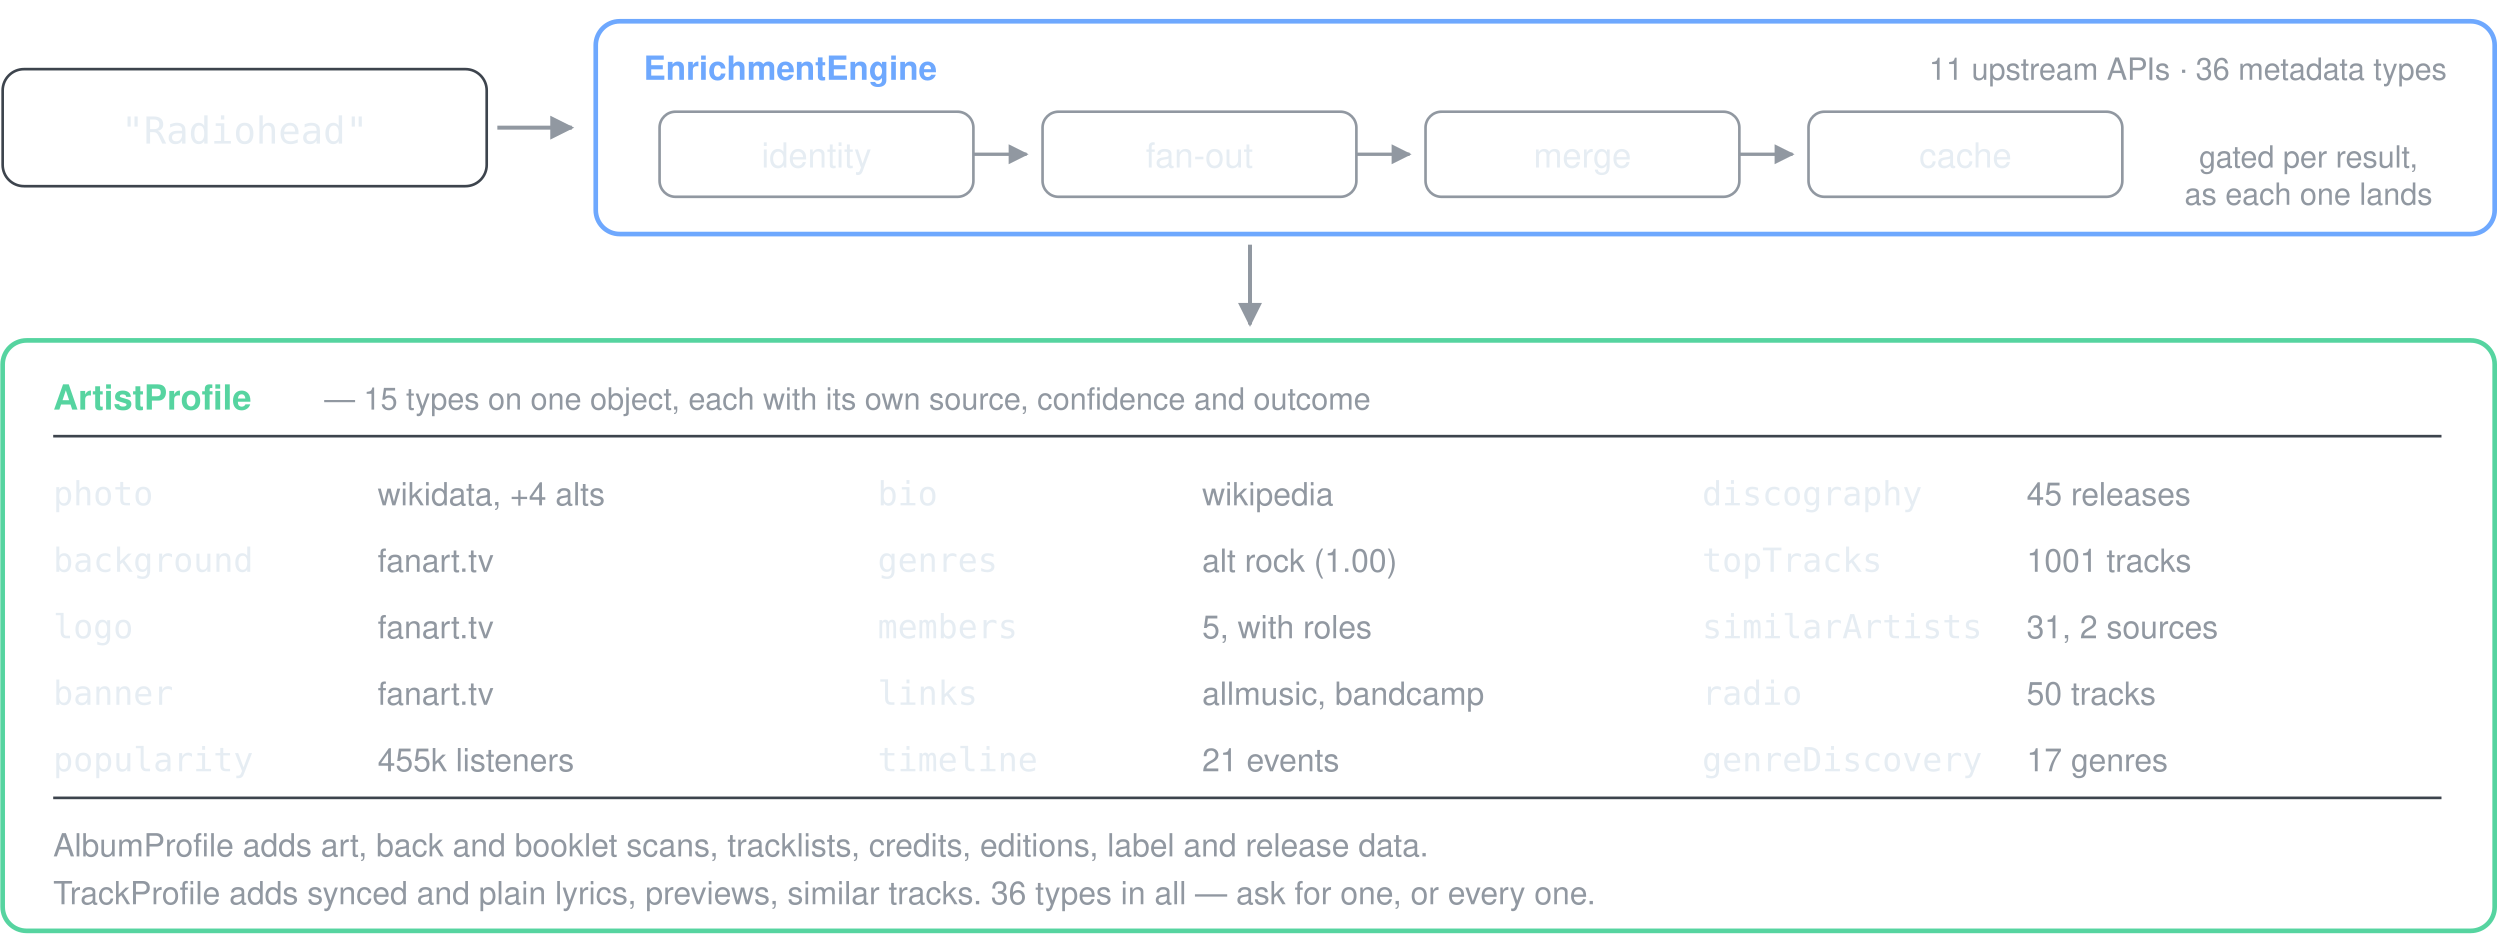
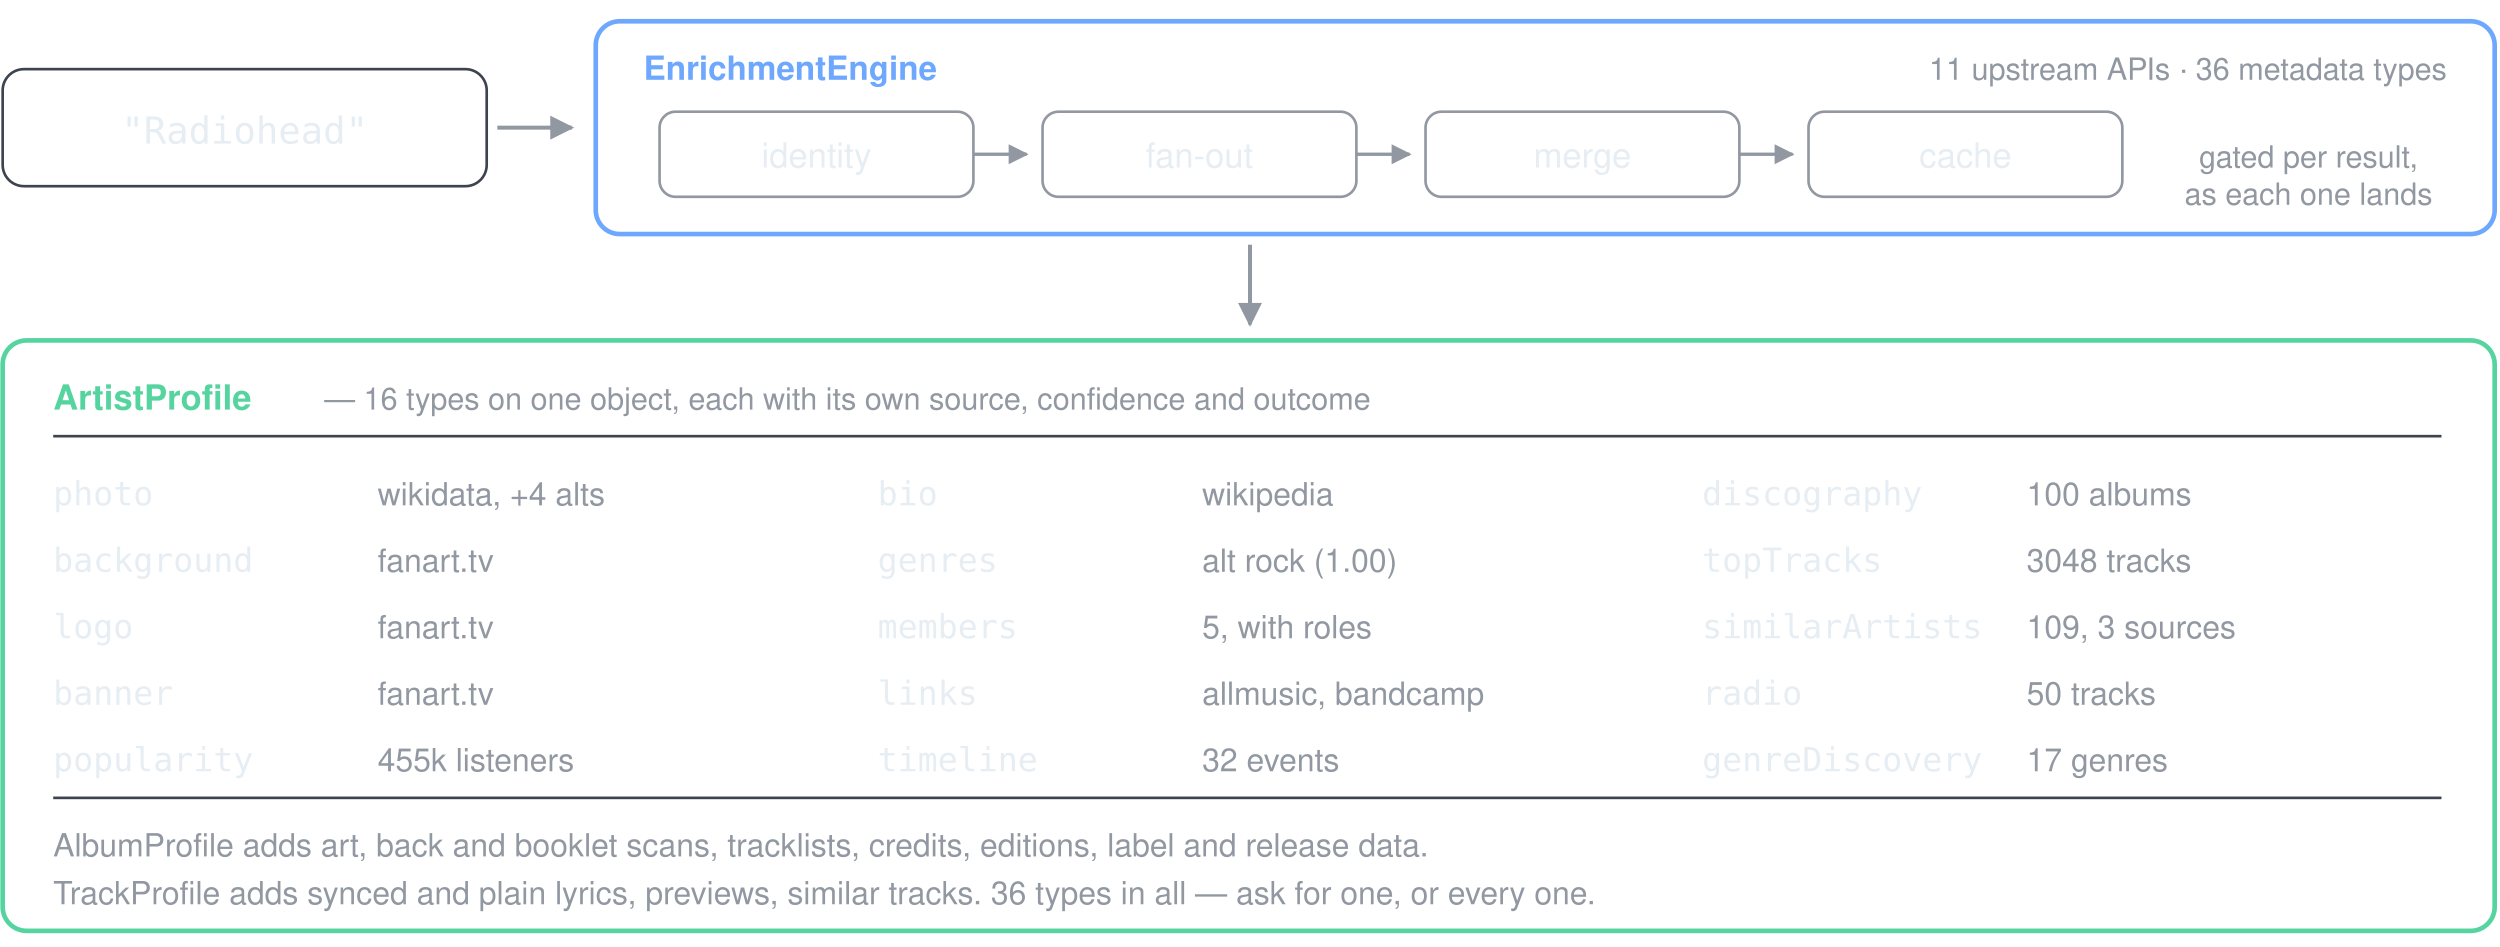
<svg xmlns="http://www.w3.org/2000/svg" viewBox="0 0 940 356" width="940" height="356" font-family="ui-sans-serif, -apple-system, Segoe UI, Helvetica, Arial, sans-serif">
  <defs>
    <marker id="ar" viewBox="0 0 10 10" refX="9" refY="5" markerWidth="6" markerHeight="6" orient="auto-start-reverse">
      <path d="M0 0 L10 5 L0 10 z" fill="#9198a1" />
    </marker>
  </defs>
  <rect x="1" y="26" width="182" height="44" rx="8" fill="none" stroke="#3d444d" />
  <text x="92" y="54" text-anchor="middle" font-size="14" font-family="ui-monospace, SFMono-Regular, Menlo, Consolas, monospace" fill="#e6edf3">"Radiohead"</text>
  <line x1="187" y1="48" x2="215" y2="48" stroke="#9198a1" stroke-width="1.5" marker-end="url(#ar)" />
  <rect x="224" y="8" width="714" height="80" rx="9" fill="none" stroke="#6ea8fe" stroke-width="1.75" />
  <text x="242" y="30" font-size="12.5" font-weight="600" fill="#6ea8fe">EnrichmentEngine</text>
  <text x="920" y="30" font-size="11.5" text-anchor="end" fill="#9198a1">11 upstream APIs · 36 metadata types</text>
  <g font-size="13" fill="#e6edf3" text-anchor="middle">
    <rect x="248" y="42" width="118" height="32" rx="6" fill="none" stroke="#9198a1" />
    <text x="307" y="63">identity</text>
    <rect x="392" y="42" width="118" height="32" rx="6" fill="none" stroke="#9198a1" />
    <text x="451" y="63">fan-out</text>
    <rect x="536" y="42" width="118" height="32" rx="6" fill="none" stroke="#9198a1" />
    <text x="595" y="63">merge</text>
    <rect x="680" y="42" width="118" height="32" rx="6" fill="none" stroke="#9198a1" />
    <text x="739" y="63">cache</text>
  </g>
  <g stroke="#9198a1" stroke-width="1.25" marker-end="url(#ar)">
    <line x1="366" y1="58" x2="386" y2="58" />
    <line x1="510" y1="58" x2="530" y2="58" />
    <line x1="654" y1="58" x2="674" y2="58" />
  </g>
  <text x="868" y="63" text-anchor="middle" font-size="11.5" fill="#9198a1">gated per result,</text>
  <text x="868" y="77" text-anchor="middle" font-size="11.5" fill="#9198a1">as each one lands</text>
  <line x1="470" y1="92" x2="470" y2="122" stroke="#9198a1" stroke-width="1.5" marker-end="url(#ar)" />
  <rect x="1" y="128" width="937" height="222" rx="9" fill="none" stroke="#56d4a0" stroke-width="1.75" />
  <text x="20" y="154" font-size="13" font-weight="600" fill="#56d4a0">ArtistProfile</text>
-   <text x="122" y="154" font-size="11.5" fill="#9198a1">— 15 types on one object, each with its own source, confidence and outcome</text>
+   <text x="122" y="154" font-size="11.5" fill="#9198a1">— 16 types on one object, each with its own source, confidence and outcome</text>
  <line x1="20" y1="164" x2="918" y2="164" stroke="#3d444d" />
  <text x="20" y="190" font-size="12.5" font-family="ui-monospace, SFMono-Regular, Menlo, Consolas, monospace" fill="#e6edf3">photo</text>
  <text x="142" y="190" font-size="12" fill="#9198a1">wikidata, +4 alts</text>
  <text x="330" y="190" font-size="12.5" font-family="ui-monospace, SFMono-Regular, Menlo, Consolas, monospace" fill="#e6edf3">bio</text>
  <text x="452" y="190" font-size="12" fill="#9198a1">wikipedia</text>
  <text x="640" y="190" font-size="12.5" font-family="ui-monospace, SFMono-Regular, Menlo, Consolas, monospace" fill="#e6edf3">discography</text>
-   <text x="762" y="190" font-size="12" fill="#9198a1">45 releases</text>
+   <text x="762" y="190" font-size="12" fill="#9198a1">100 albums</text>
  <text x="20" y="215" font-size="12.5" font-family="ui-monospace, SFMono-Regular, Menlo, Consolas, monospace" fill="#e6edf3">background</text>
  <text x="142" y="215" font-size="12" fill="#9198a1">fanart.tv</text>
  <text x="330" y="215" font-size="12.5" font-family="ui-monospace, SFMono-Regular, Menlo, Consolas, monospace" fill="#e6edf3">genres</text>
  <text x="452" y="215" font-size="12" fill="#9198a1">alt rock (1.00)</text>
  <text x="640" y="215" font-size="12.5" font-family="ui-monospace, SFMono-Regular, Menlo, Consolas, monospace" fill="#e6edf3">topTracks</text>
-   <text x="762" y="215" font-size="12" fill="#9198a1">1001 tracks</text>
+   <text x="762" y="215" font-size="12" fill="#9198a1">3048 tracks</text>
  <text x="20" y="240" font-size="12.5" font-family="ui-monospace, SFMono-Regular, Menlo, Consolas, monospace" fill="#e6edf3">logo</text>
  <text x="142" y="240" font-size="12" fill="#9198a1">fanart.tv</text>
  <text x="330" y="240" font-size="12.5" font-family="ui-monospace, SFMono-Regular, Menlo, Consolas, monospace" fill="#e6edf3">members</text>
  <text x="452" y="240" font-size="12" fill="#9198a1">5, with roles</text>
  <text x="640" y="240" font-size="12.5" font-family="ui-monospace, SFMono-Regular, Menlo, Consolas, monospace" fill="#e6edf3">similarArtists</text>
-   <text x="762" y="240" font-size="12" fill="#9198a1">31, 2 sources</text>
+   <text x="762" y="240" font-size="12" fill="#9198a1">109, 3 sources</text>
  <text x="20" y="265" font-size="12.5" font-family="ui-monospace, SFMono-Regular, Menlo, Consolas, monospace" fill="#e6edf3">banner</text>
  <text x="142" y="265" font-size="12" fill="#9198a1">fanart.tv</text>
  <text x="330" y="265" font-size="12.5" font-family="ui-monospace, SFMono-Regular, Menlo, Consolas, monospace" fill="#e6edf3">links</text>
  <text x="452" y="265" font-size="12" fill="#9198a1">allmusic, bandcamp</text>
  <text x="640" y="265" font-size="12.5" font-family="ui-monospace, SFMono-Regular, Menlo, Consolas, monospace" fill="#e6edf3">radio</text>
  <text x="762" y="265" font-size="12" fill="#9198a1">50 tracks</text>
  <text x="20" y="290" font-size="12.5" font-family="ui-monospace, SFMono-Regular, Menlo, Consolas, monospace" fill="#e6edf3">popularity</text>
  <text x="142" y="290" font-size="12" fill="#9198a1">455k listeners</text>
  <text x="330" y="290" font-size="12.5" font-family="ui-monospace, SFMono-Regular, Menlo, Consolas, monospace" fill="#e6edf3">timeline</text>
-   <text x="452" y="290" font-size="12" fill="#9198a1">21 events</text>
+   <text x="452" y="290" font-size="12" fill="#9198a1">32 events</text>
  <text x="640" y="290" font-size="12.5" font-family="ui-monospace, SFMono-Regular, Menlo, Consolas, monospace" fill="#e6edf3">genreDiscovery</text>
  <text x="762" y="290" font-size="12" fill="#9198a1">17 genres</text>
  <line x1="20" y1="300" x2="918" y2="300" stroke="#3d444d" />
  <text x="20" y="322" font-size="12" fill="#9198a1">AlbumProfile adds art, back and booklet scans, tracklists, credits, editions, label and release data.</text>
  <text x="20" y="340" font-size="12" fill="#9198a1">TrackProfile adds synced and plain lyrics, previews, similar tracks. 36 types in all — ask for one, or every one.</text>
</svg>
